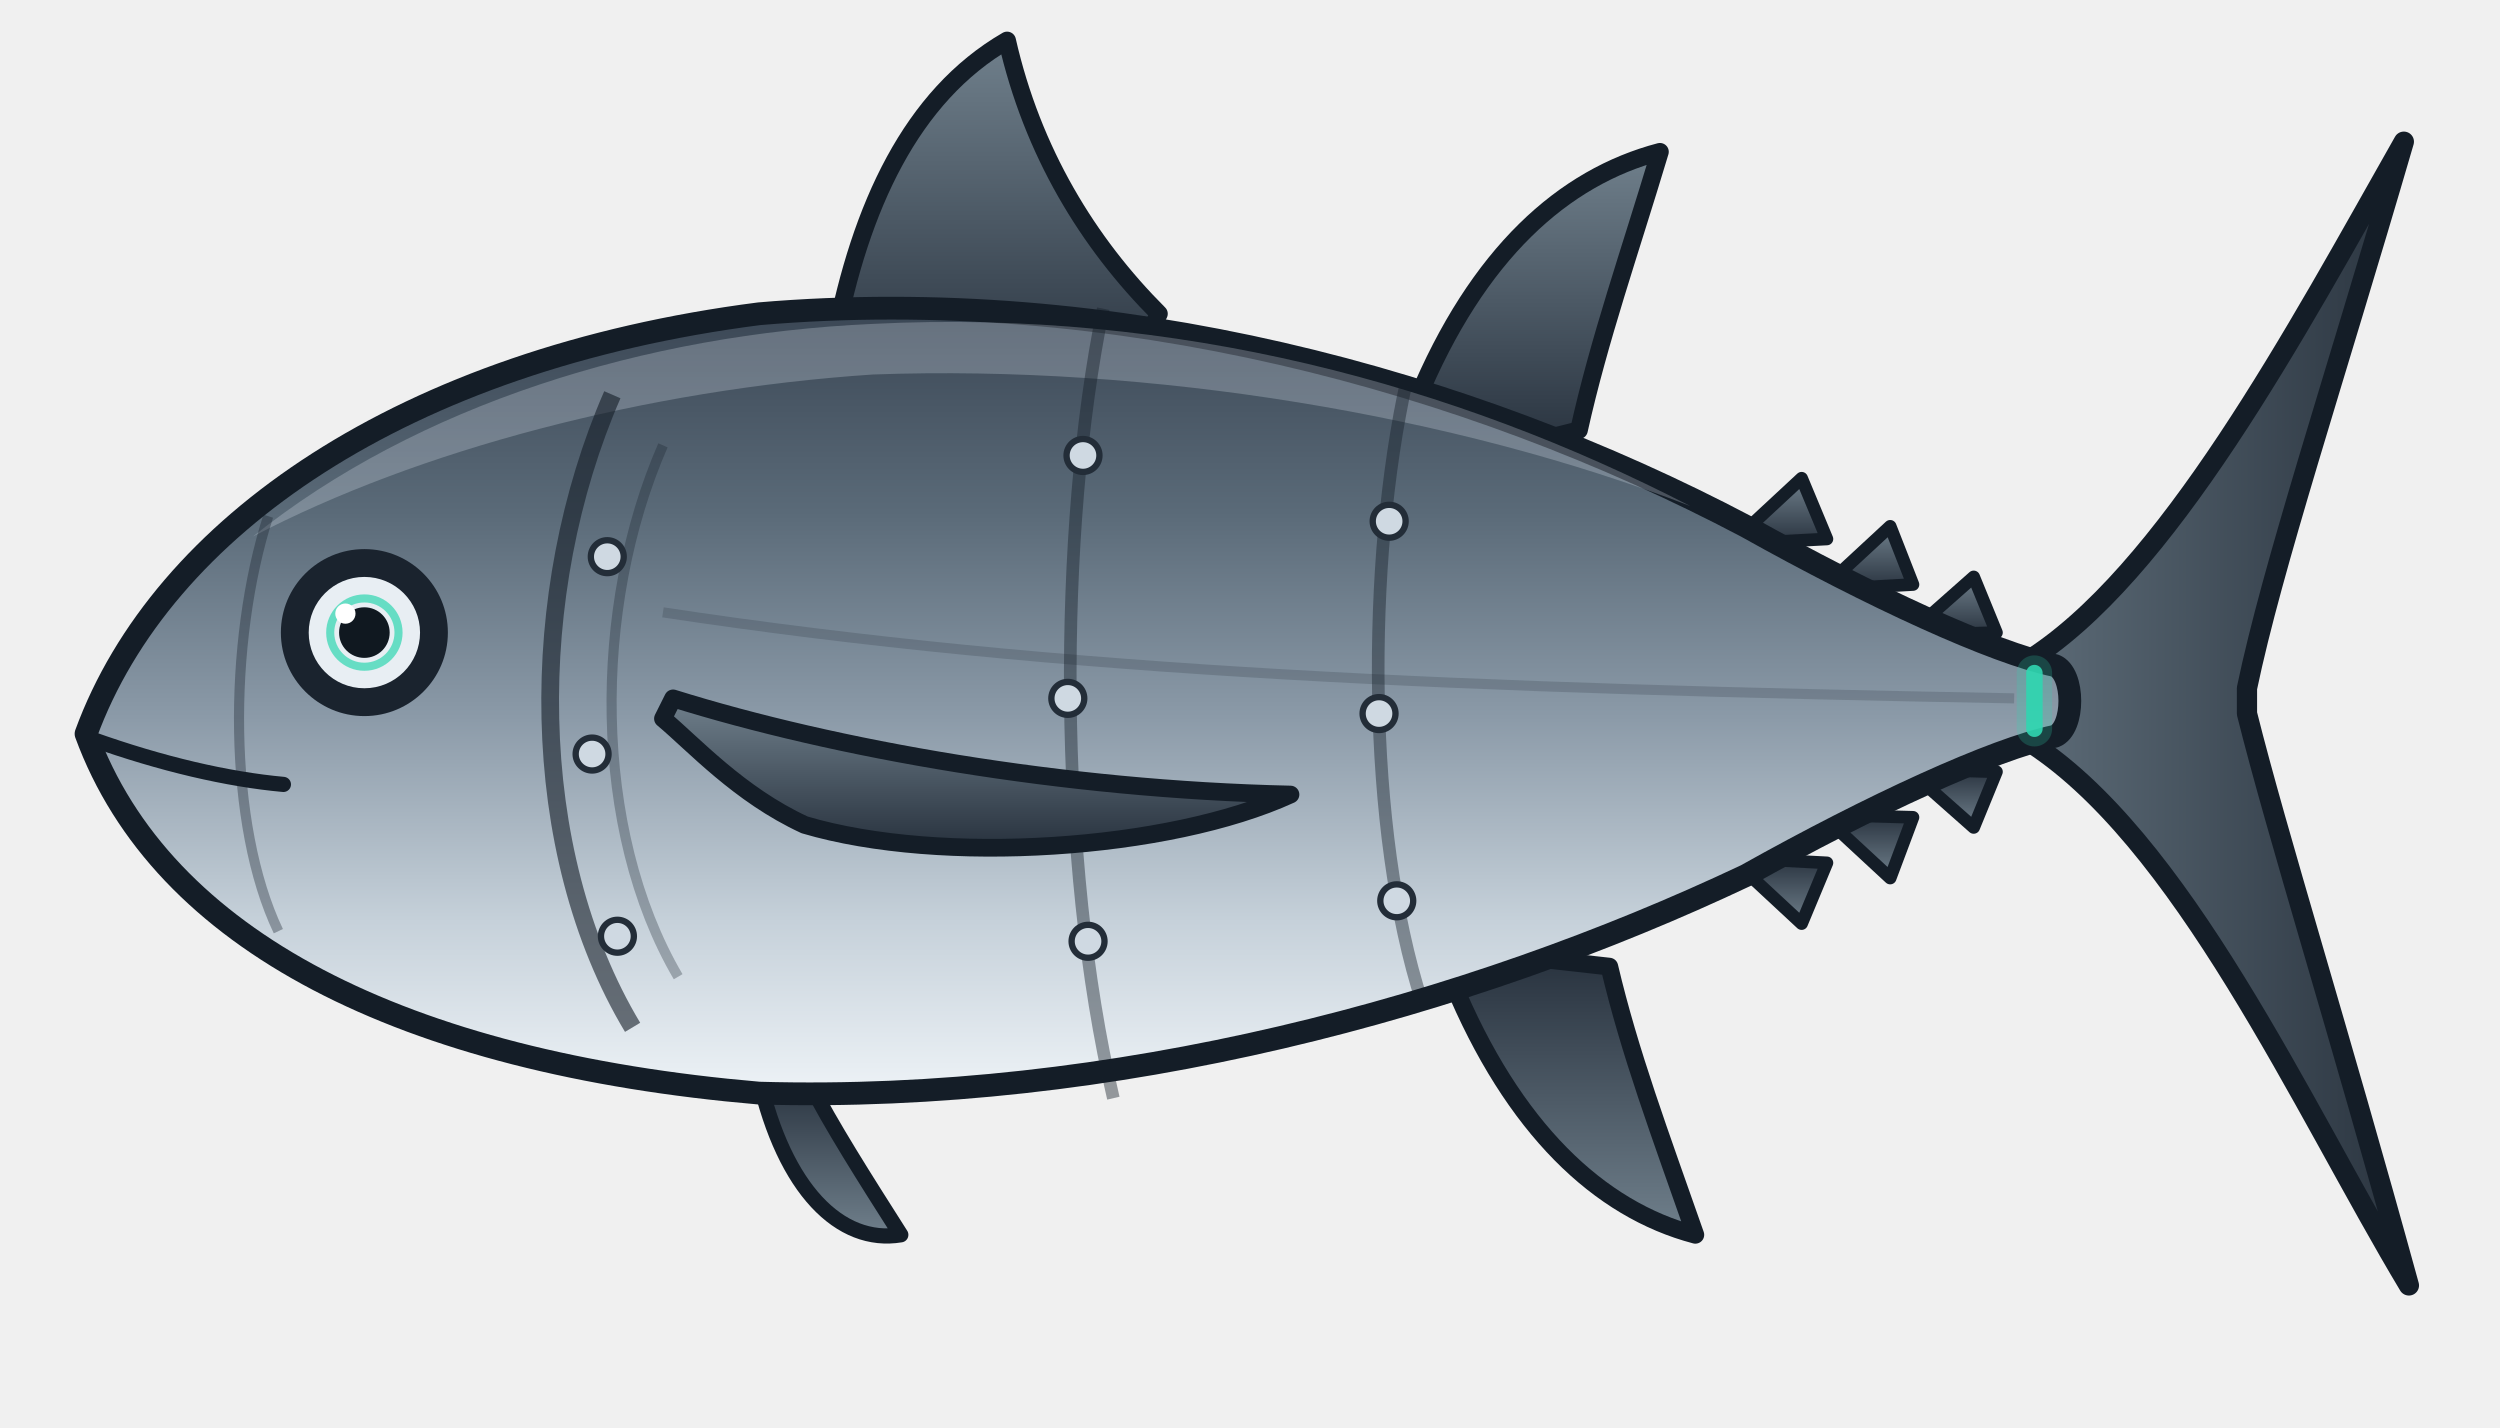
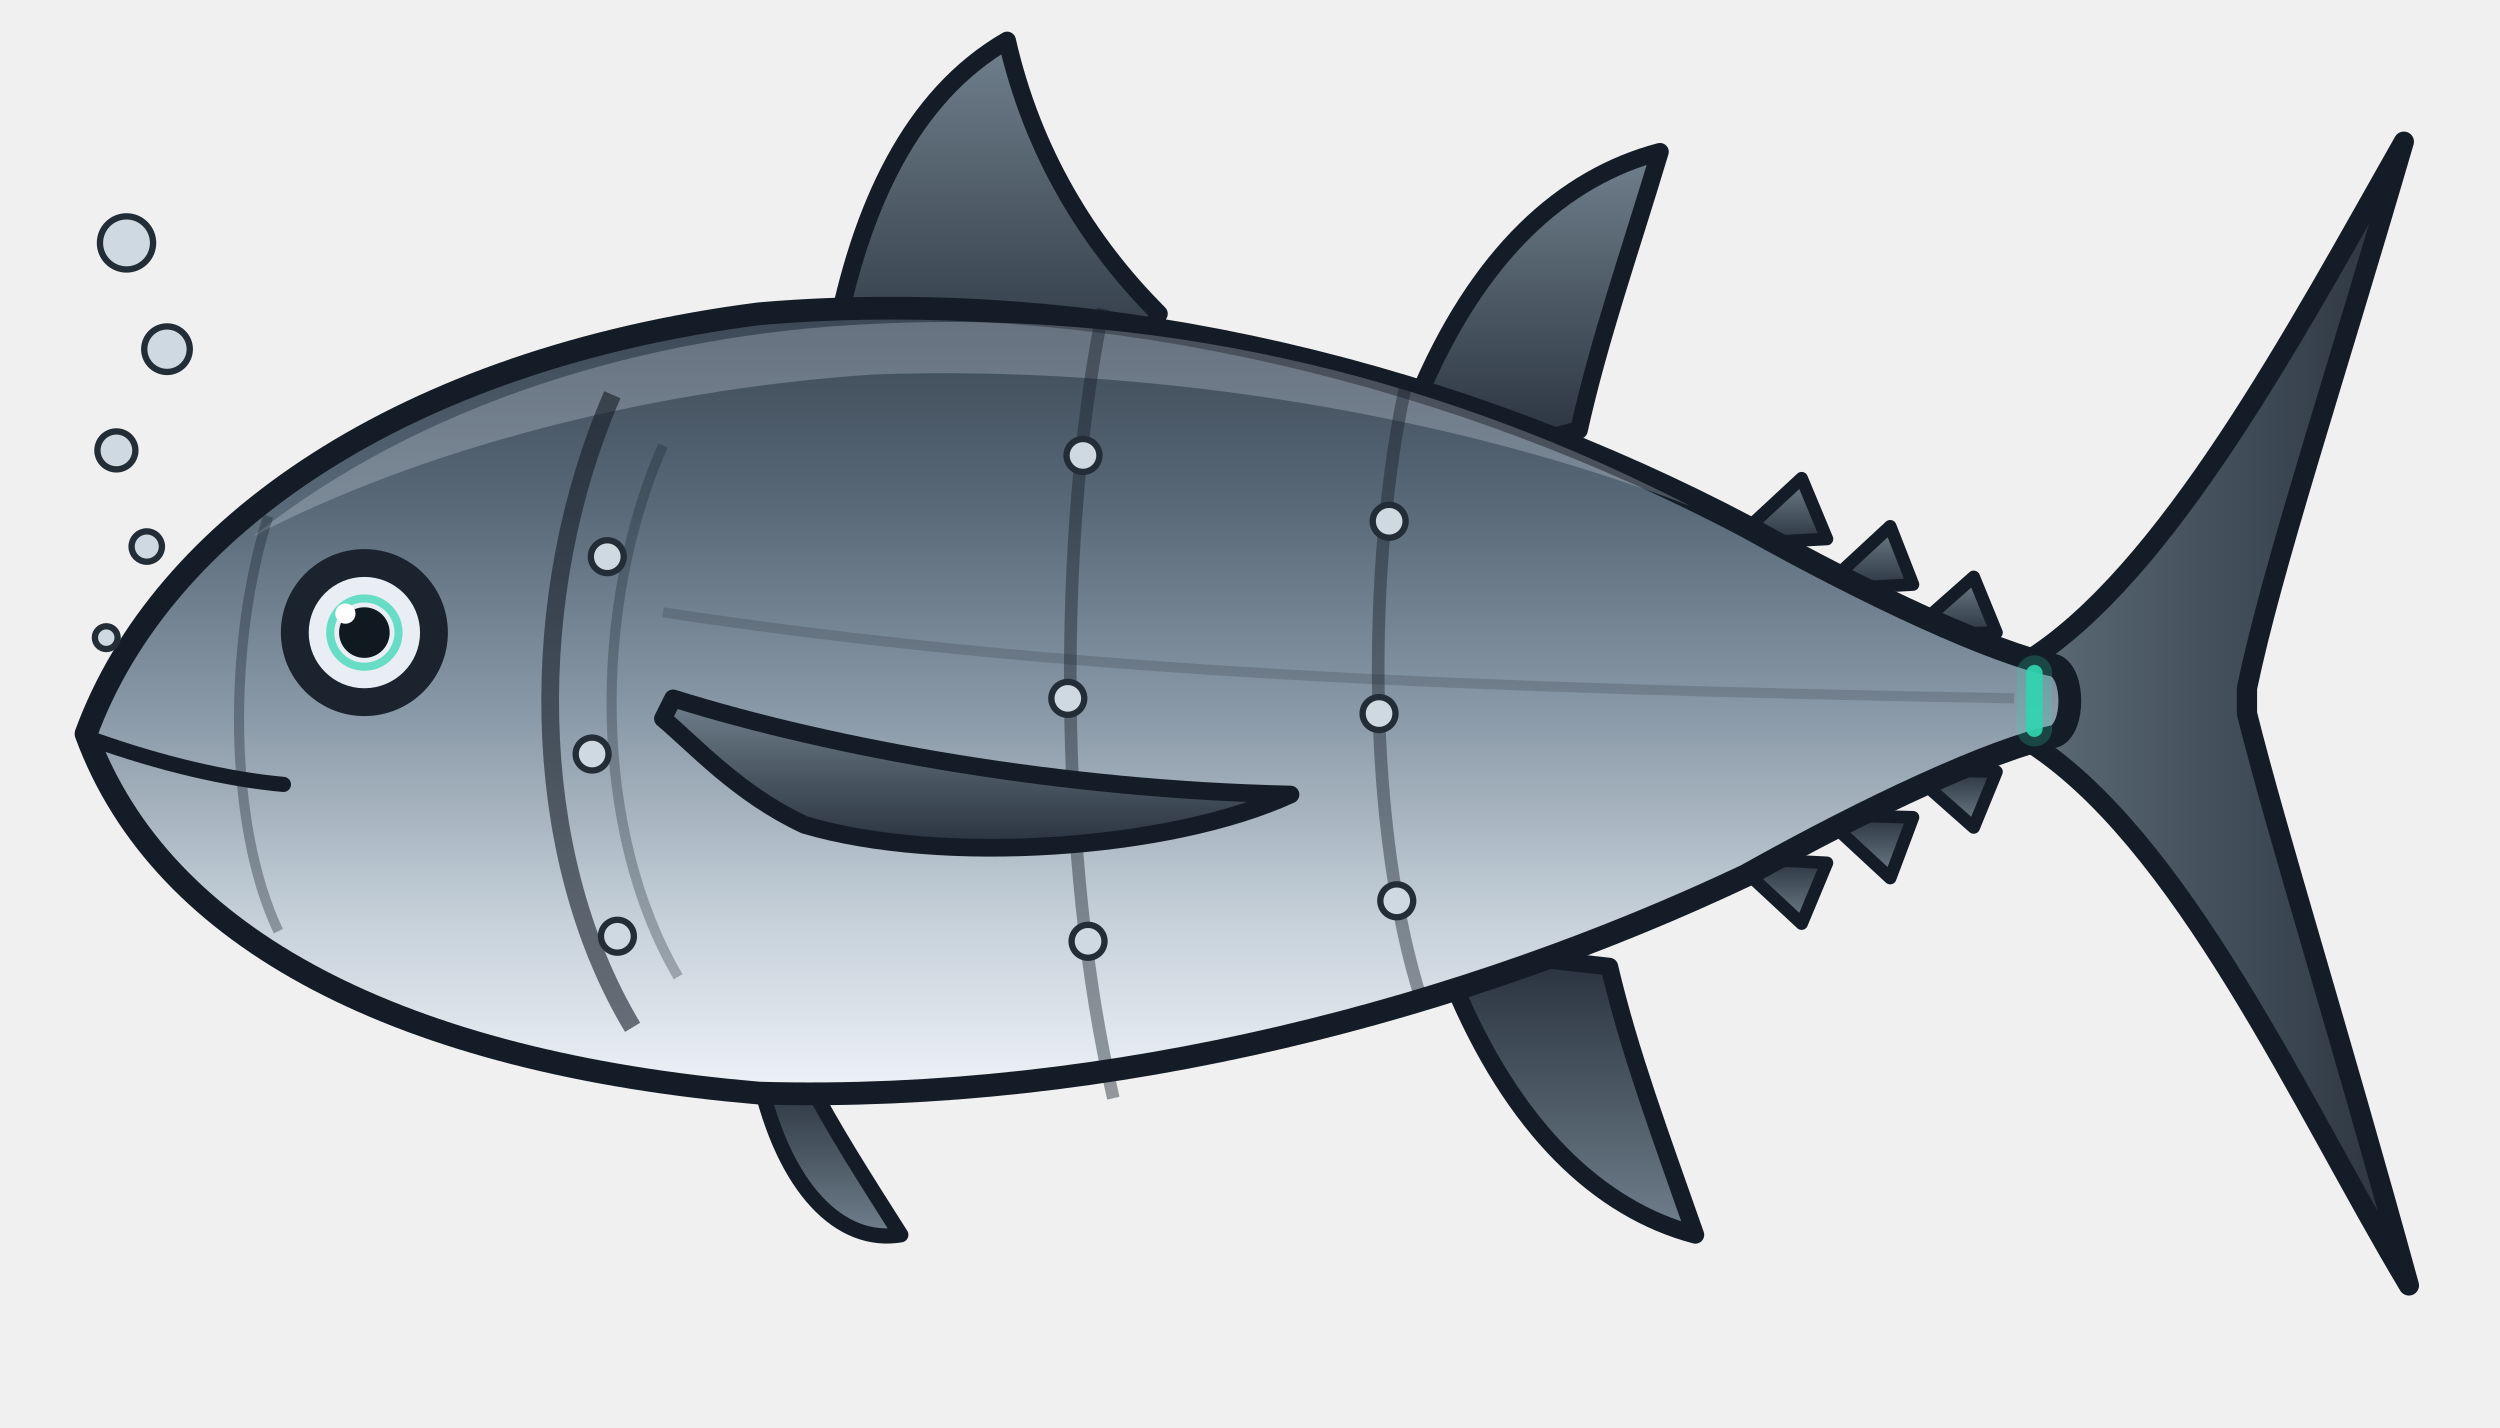
<svg xmlns="http://www.w3.org/2000/svg" viewBox="0 0 988 564">
  <defs>
    <linearGradient id="body" x1="0" y1="0" x2="0" y2="1">
      <stop offset="0%" stop-color="#3a4654" />
      <stop offset="26%" stop-color="#5a6a78" />
      <stop offset="52%" stop-color="#8b9aa8" />
      <stop offset="78%" stop-color="#c6d1da" />
      <stop offset="100%" stop-color="#eef3f7" />
    </linearGradient>
    <linearGradient id="fin" x1="0" y1="0" x2="0" y2="1">
      <stop offset="0%" stop-color="#70808c" />
      <stop offset="100%" stop-color="#28323e" />
    </linearGradient>
    <linearGradient id="finUp" x1="0" y1="1" x2="0" y2="0">
      <stop offset="0%" stop-color="#70808c" />
      <stop offset="100%" stop-color="#28323e" />
    </linearGradient>
    <linearGradient id="tailg" x1="0" y1="0" x2="1" y2="0">
      <stop offset="0%" stop-color="#5d6c78" />
      <stop offset="100%" stop-color="#2a343f" />
    </linearGradient>
  </defs>
  <path d="M330 134 C 340 82, 360 38, 398 16 C 408 60, 430 96, 458 124 L 444 152 L 342 156 Z" fill="url(#fin)" stroke="#141d27" stroke-width="7" stroke-linejoin="round" />
  <path d="M560 158 C 584 100, 618 70, 656 60 C 644 100, 632 134, 624 170 L 592 178 Z" fill="url(#fin)" stroke="#141d27" stroke-width="7" stroke-linejoin="round" />
  <path d="M574 388 C 598 446, 632 478, 670 488 C 656 448, 644 416, 636 382 L 600 378 Z" fill="url(#finUp)" stroke="#141d27" stroke-width="7" stroke-linejoin="round" />
  <path d="M300 426 C 310 470, 332 492, 356 488 C 342 466, 328 444, 320 428 Z" fill="url(#finUp)" stroke="#141d27" stroke-width="6" stroke-linejoin="round" />
  <path d="M684 215 L 712 189 L 722 213 Z" fill="url(#fin)" stroke="#141d27" stroke-width="5" stroke-linejoin="round" />
  <path d="M720 233 L 747 208 L 756 231 Z" fill="url(#fin)" stroke="#141d27" stroke-width="5" stroke-linejoin="round" />
  <path d="M754 251 L 780 228 L 789 250 Z" fill="url(#fin)" stroke="#141d27" stroke-width="5" stroke-linejoin="round" />
  <path d="M684 339 L 712 365 L 722 341 Z" fill="url(#finUp)" stroke="#141d27" stroke-width="5" stroke-linejoin="round" />
  <path d="M720 322 L 747 347 L 756 323 Z" fill="url(#finUp)" stroke="#141d27" stroke-width="5" stroke-linejoin="round" />
  <path d="M754 304 L 780 327 L 789 305 Z" fill="url(#finUp)" stroke="#141d27" stroke-width="5" stroke-linejoin="round" />
  <path d="M800 262            C 856 228, 908 130, 950 56            C 922 152, 898 224, 888 272            L 888 282            C 900 330, 924 406, 952 508            C 910 438, 862 330, 800 292            Z" fill="url(#tailg)" stroke="#141d27" stroke-width="8" stroke-linejoin="round" />
  <path d="M34 290            C 64 208, 160 142, 300 124            C 440 112, 580 150, 690 208            C 740 236, 788 258, 812 263            C 820 266, 820 288, 812 291            C 788 296, 740 318, 690 346            C 580 398, 440 436, 300 432            C 160 420, 64 372, 34 290            Z" fill="url(#body)" stroke="#141d27" stroke-width="9" stroke-linejoin="round" />
  <path d="M100 212 C 165 160, 255 132, 345 128 C 465 122, 575 152, 668 200            C 575 164, 455 144, 345 148 C 255 154, 165 178, 100 212 Z" fill="#dfe9f2" opacity="0.26" />
  <path d="M262 242 C 420 266, 580 272, 796 276" fill="none" stroke="#141d27" stroke-width="4" opacity="0.18" />
  <path d="M106 204 C 90 254, 90 326, 110 368" fill="none" stroke="#141d27" stroke-width="4" opacity="0.35" />
  <path d="M242 156 C 208 234, 208 336, 250 406" fill="none" stroke="#141d27" stroke-width="7" opacity="0.6" />
  <path d="M262 176 C 234 240, 234 328, 268 386" fill="none" stroke="#141d27" stroke-width="4" opacity="0.3" />
  <path d="M436 122 C 418 210, 418 340, 440 434" fill="none" stroke="#141d27" stroke-width="5" opacity="0.42" />
  <path d="M556 150 C 540 222, 540 328, 562 396" fill="none" stroke="#141d27" stroke-width="5" opacity="0.42" />
  <g fill="#cfd9e2" stroke="#232d38" stroke-width="2.5">
    <circle cx="428" cy="180" r="6.5" />
    <circle cx="422" cy="276" r="6.5" />
    <circle cx="430" cy="372" r="6.5" />
    <circle cx="549" cy="206" r="6.5" />
    <circle cx="545" cy="282" r="6.5" />
    <circle cx="552" cy="356" r="6.5" />
    <circle cx="240" cy="220" r="6.5" />
    <circle cx="234" cy="298" r="6.5" />
    <circle cx="244" cy="370" r="6.5" />
  </g>
  <path d="M804 266 L 804 288" fill="none" stroke="#2fd6b0" stroke-width="14" opacity="0.22" stroke-linecap="round" />
  <path d="M804 266 L 804 288" fill="none" stroke="#2fd6b0" stroke-width="6.5" opacity="0.9" stroke-linecap="round" />
  <path d="M266 276 C 330 296, 420 312, 510 314 C 462 336, 372 342, 318 326 C 292 314, 274 294, 262 284 Z" fill="url(#fin)" stroke="#141d27" stroke-width="7" stroke-linejoin="round" />
  <path d="M36 292 C 64 302, 90 308, 112 310" fill="none" stroke="#141d27" stroke-width="6" stroke-linecap="round" />
+   <g fill="#cfd9e2" stroke="#232d38" stroke-width="2.5">
+     <circle cx="42" cy="252" r="4.5" />
+     <circle cx="58" cy="216" r="6" />
+     <circle cx="46" cy="178" r="7.5" />
+     <circle cx="66" cy="138" r="9" />
+     <circle cx="50" cy="96" r="10.5" />
+   </g>
  <circle cx="144" cy="250" r="33" fill="#1a232e" />
  <circle cx="144" cy="250" r="22" fill="#e8eef3" />
  <circle cx="144" cy="250" r="13.5" fill="none" stroke="#2fd6b0" stroke-width="3.2" opacity="0.7" />
  <circle cx="144" cy="250" r="10" fill="#101820" />
  <circle cx="136.5" cy="242.5" r="4" fill="#ffffff" />
</svg>
